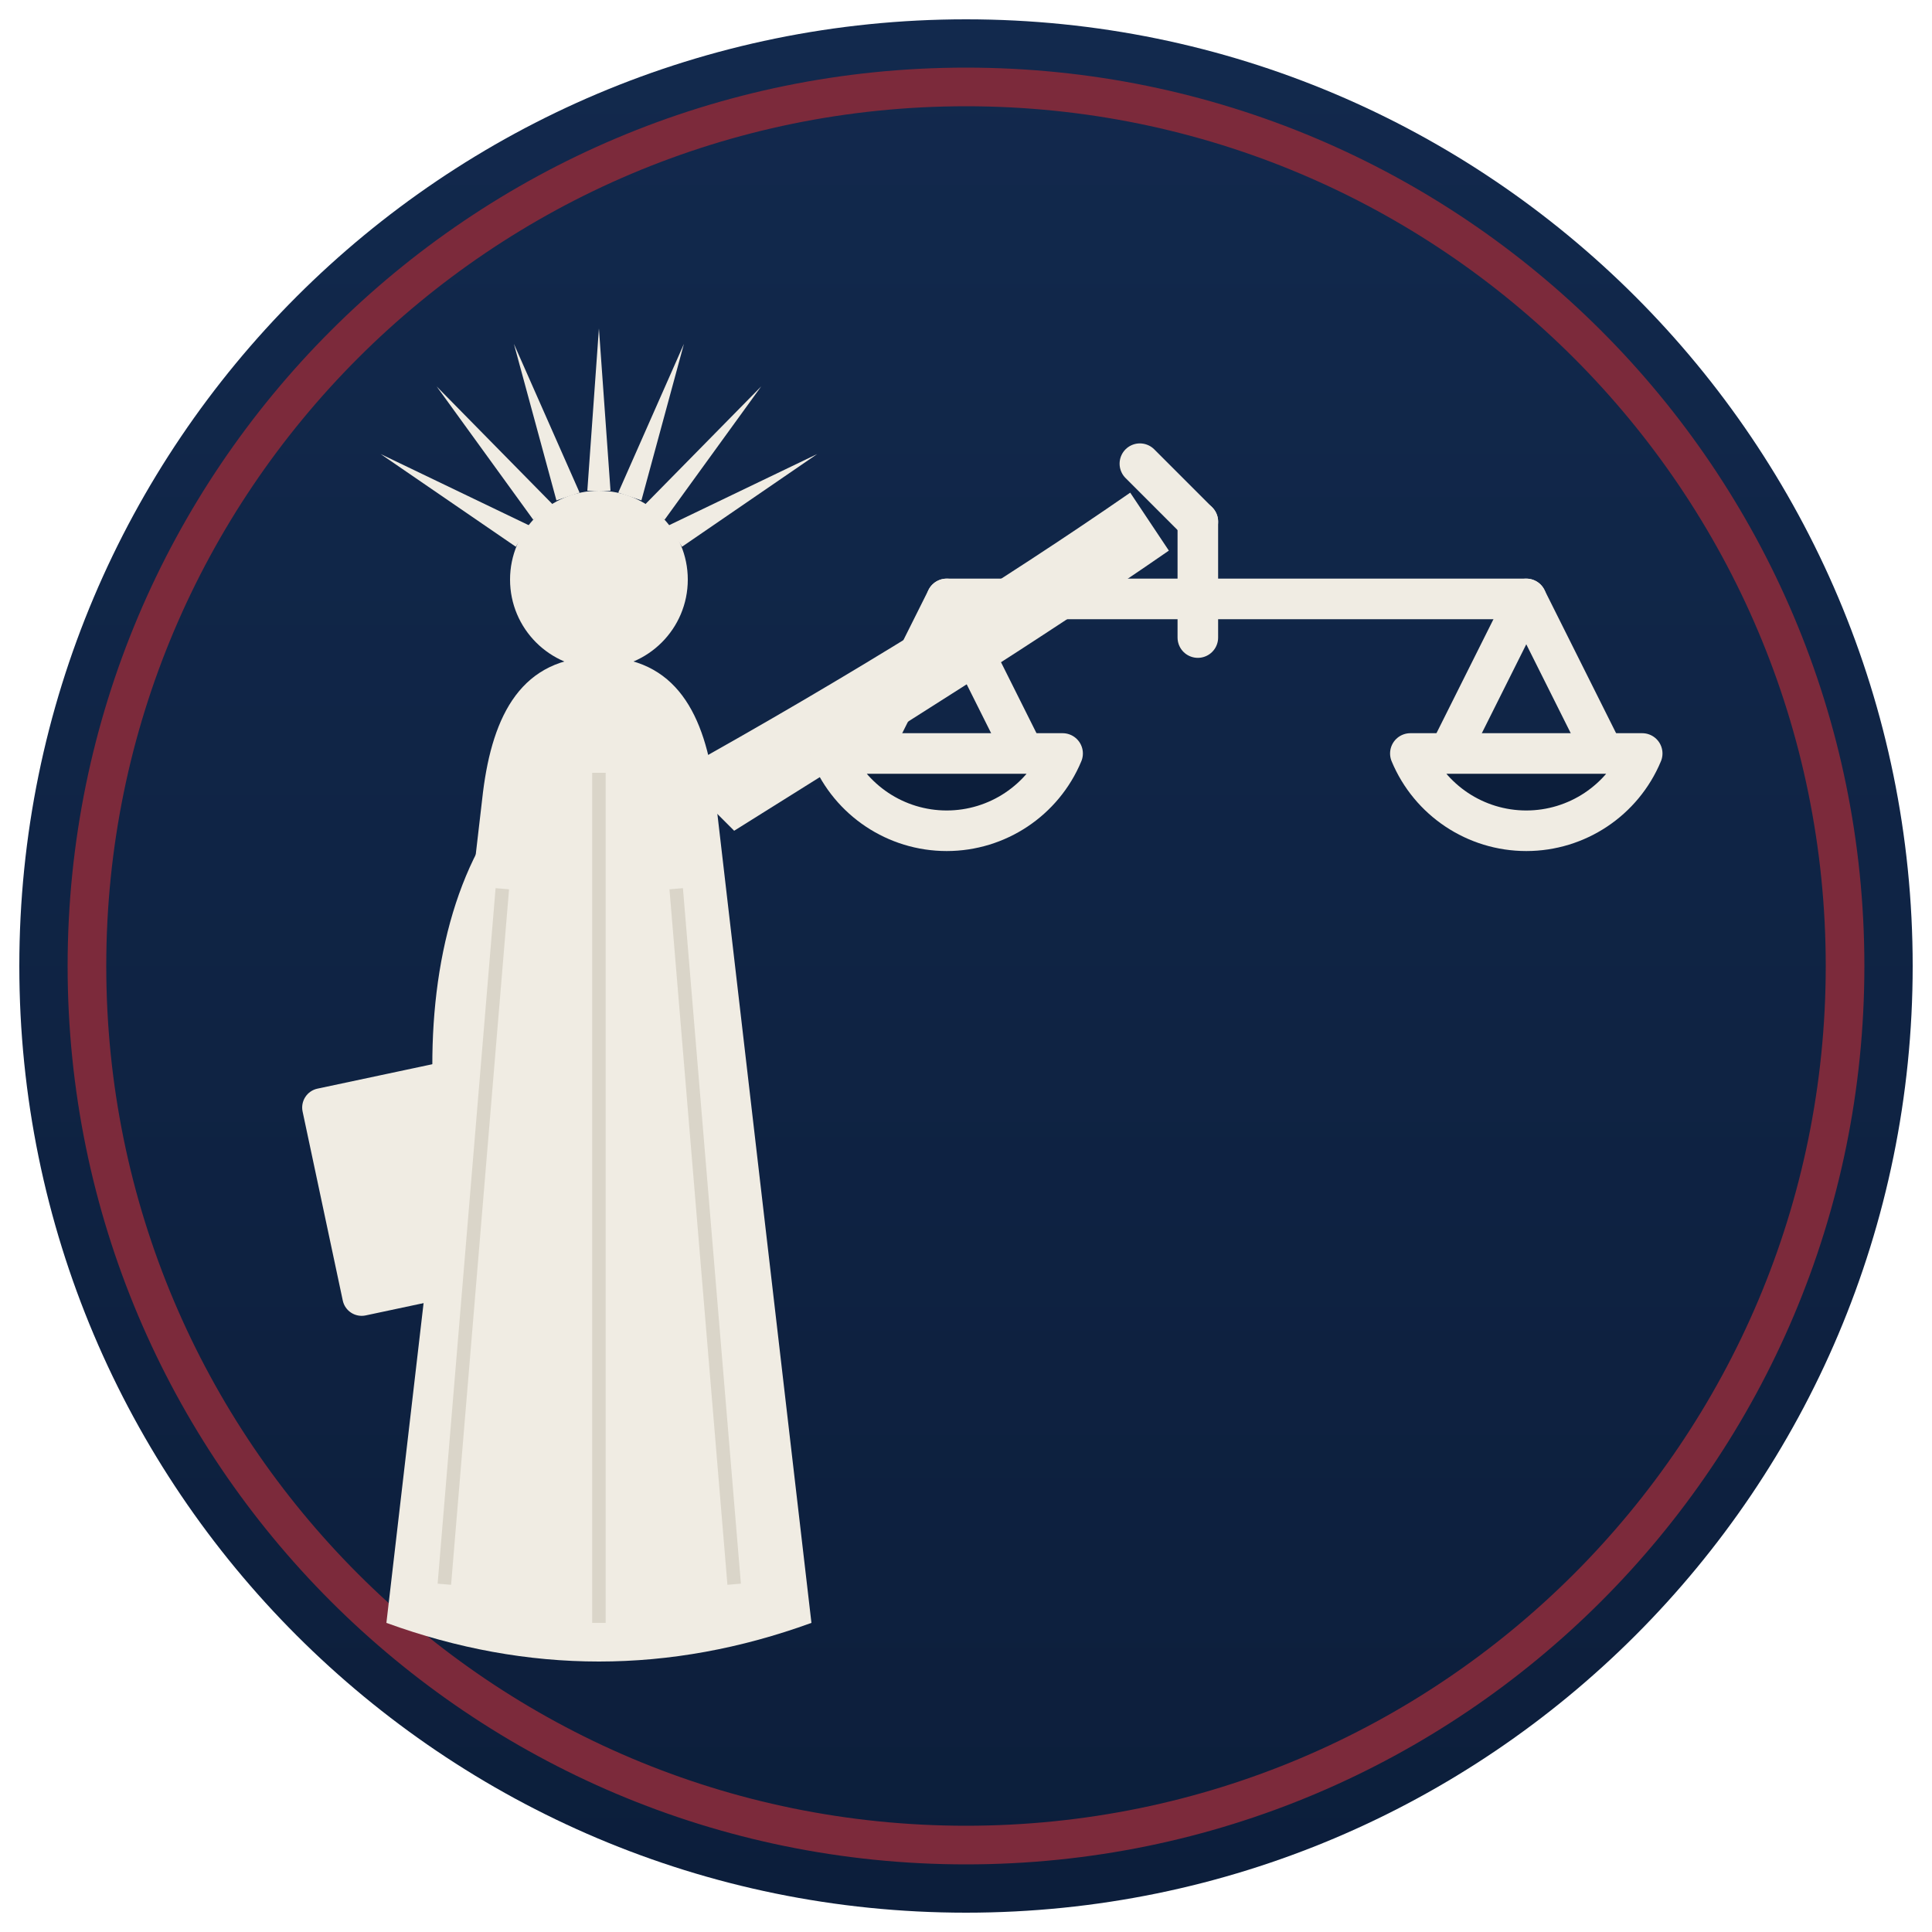
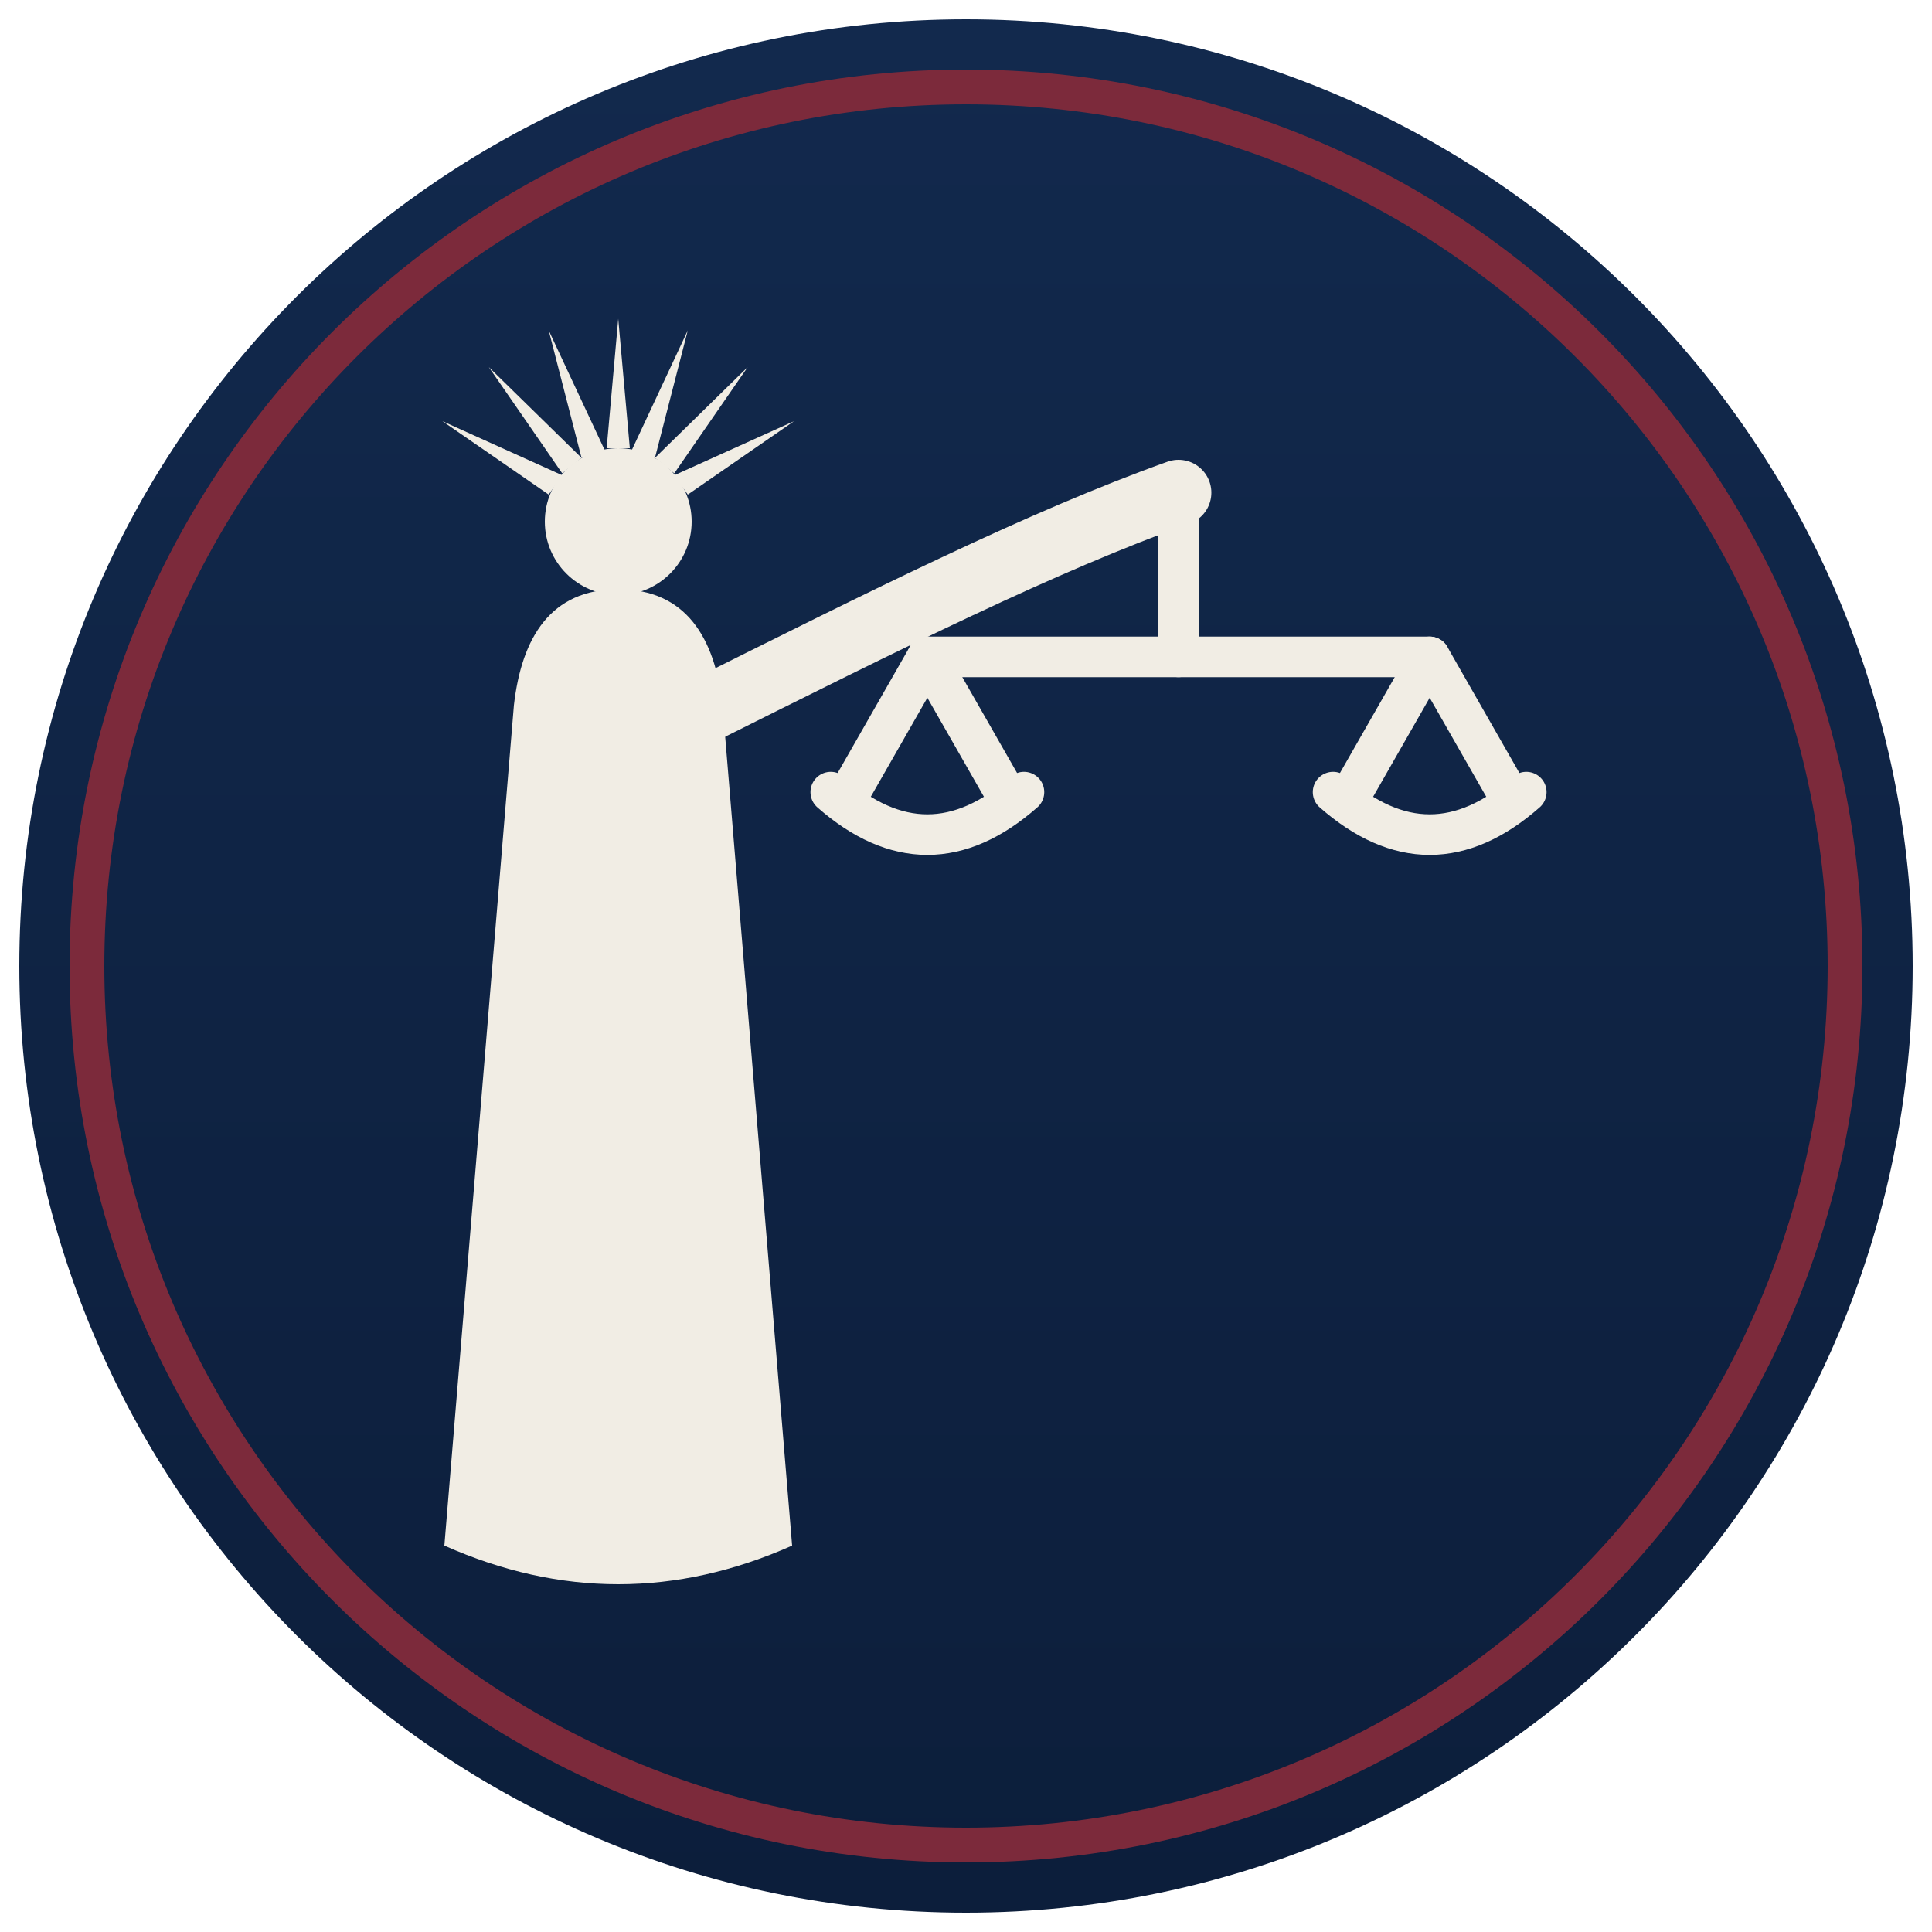
<svg xmlns="http://www.w3.org/2000/svg" viewBox="0 0 100 100" role="img" aria-label="Statue of Liberty holding the scales of justice">
  <defs>
    <linearGradient id="bg" x1="0" y1="0" x2="0" y2="1">
      <stop offset="0" stop-color="#12294D" />
      <stop offset="1" stop-color="#0C1E3B" />
    </linearGradient>
  </defs>
  <circle cx="50" cy="50" r="49" fill="url(#bg)" />
-   <circle cx="50" cy="50" r="45.5" fill="none" stroke="#7C2A3B" stroke-width="2" />
-   <g fill="#F0ECE3">
-     <path d="M26.7 28.3 L19.7 23.5 L27.4 27.2 Z" />
-     <path d="M27.6 26.9 L22.6 20.0 L28.6 26.1 Z" />
-     <path d="M28.8 25.9 L26.6 17.8 L30.0 25.5 Z" />
-     <path d="M30.4 25.4 L31.0 17.0 L31.6 25.4 Z" />
-     <path d="M32.0 25.5 L35.4 17.8 L33.2 25.9 Z" />
-     <path d="M33.4 26.1 L39.4 20.0 L34.4 26.9 Z" />
-     <path d="M34.6 27.2 L42.3 23.5 L35.3 28.3 Z" />
-     <circle cx="31" cy="30" r="4.6" />
-     <path d="M31 34 C27 34 25.5 37 25 41 L20 84 Q31 88 42 84 L37 41 C36.5 37 35 34 31 34 Z" />
-     <path d="M26 42 C23 46 22 52 22.5 58 L26 57 C25.7 51 26.5 47 29 44 Z" />
-     <rect x="16.5" y="55.5" width="9" height="12" rx="1" transform="rotate(-12 21 61)" />
-     <path d="M35 40 C44 35 52 30 58.5 25.5 L60.5 28.5 C54 33 46 38 38 43 Z" />
+   <circle cx="50" cy="50" r="45.5" fill="none" stroke="#7C2A3B" stroke-width="1.8" />
+   <g fill="#F1EDE4">
+     <path d="M28.4 25.6 L22.9 21.8 L29.1 24.6 Z" />
+     <path d="M29.1 24.5 L25.3 19.0 L30.1 23.7 Z" />
+     <path d="M30.1 23.7 L28.4 17.1 L31.3 23.3 Z" />
+     <path d="M31.4 23.2 L32.0 16.5 L32.6 23.2 Z" />
+     <path d="M32.7 23.3 L35.6 17.1 L33.9 23.7 Z" />
+     <path d="M33.9 23.7 L38.7 19.0 L34.9 24.5 Z" />
+     <path d="M34.9 24.6 L41.1 21.8 L35.6 25.6 Z" />
+     <circle cx="32" cy="27" r="3.8" />
+     <path d="M32 30.5 C28.5 30.5 27 33 26.6 36.5 L23 80 Q32 84 41 80 L37.4 36.5 C37 33 35.5 30.5 32 30.5 Z" />
  </g>
-   <g fill="none" stroke="#C9C3B4" stroke-width="0.7" opacity="0.55">
-     <path d="M31 40 L31 84" />
-     <path d="M26 46 L23 82" />
-     <path d="M35 46 L38 82" />
-   </g>
-   <g stroke="#F0ECE3" stroke-width="2.1" fill="none" stroke-linecap="round" stroke-linejoin="round">
-     <path d="M59 24 L62 27" />
-     <path d="M62 27 L62 33" />
-     <path d="M49 31 L79 31" />
-     <path d="M49 31 L45 39 M49 31 L53 39" />
-     <path d="M43 39 A6.5 6.5 0 0 0 55 39 Z" fill="#0C1E3B" />
-     <path d="M79 31 L75 39 M79 31 L83 39" />
-     <path d="M73 39 A6.5 6.5 0 0 0 85 39 Z" fill="#0C1E3B" />
+   <path d="M36 37 C46 32 54 28 61 25.5" fill="none" stroke="#F1EDE4" stroke-width="3.4" stroke-linecap="round" />
+   <g stroke="#F1EDE4" stroke-width="2.1" fill="none" stroke-linecap="round" stroke-linejoin="round">
+     <path d="M61 25.5 L61 34" />
+     <path d="M48 34 L74 34" />
+     <path d="M48 34 L44 41 M48 34 L52 41 M43 41 Q48 45.4 53 41" />
+     <path d="M74 34 L70 41 M74 34 L78 41 M69 41 Q74 45.4 79 41" />
  </g>
</svg>
